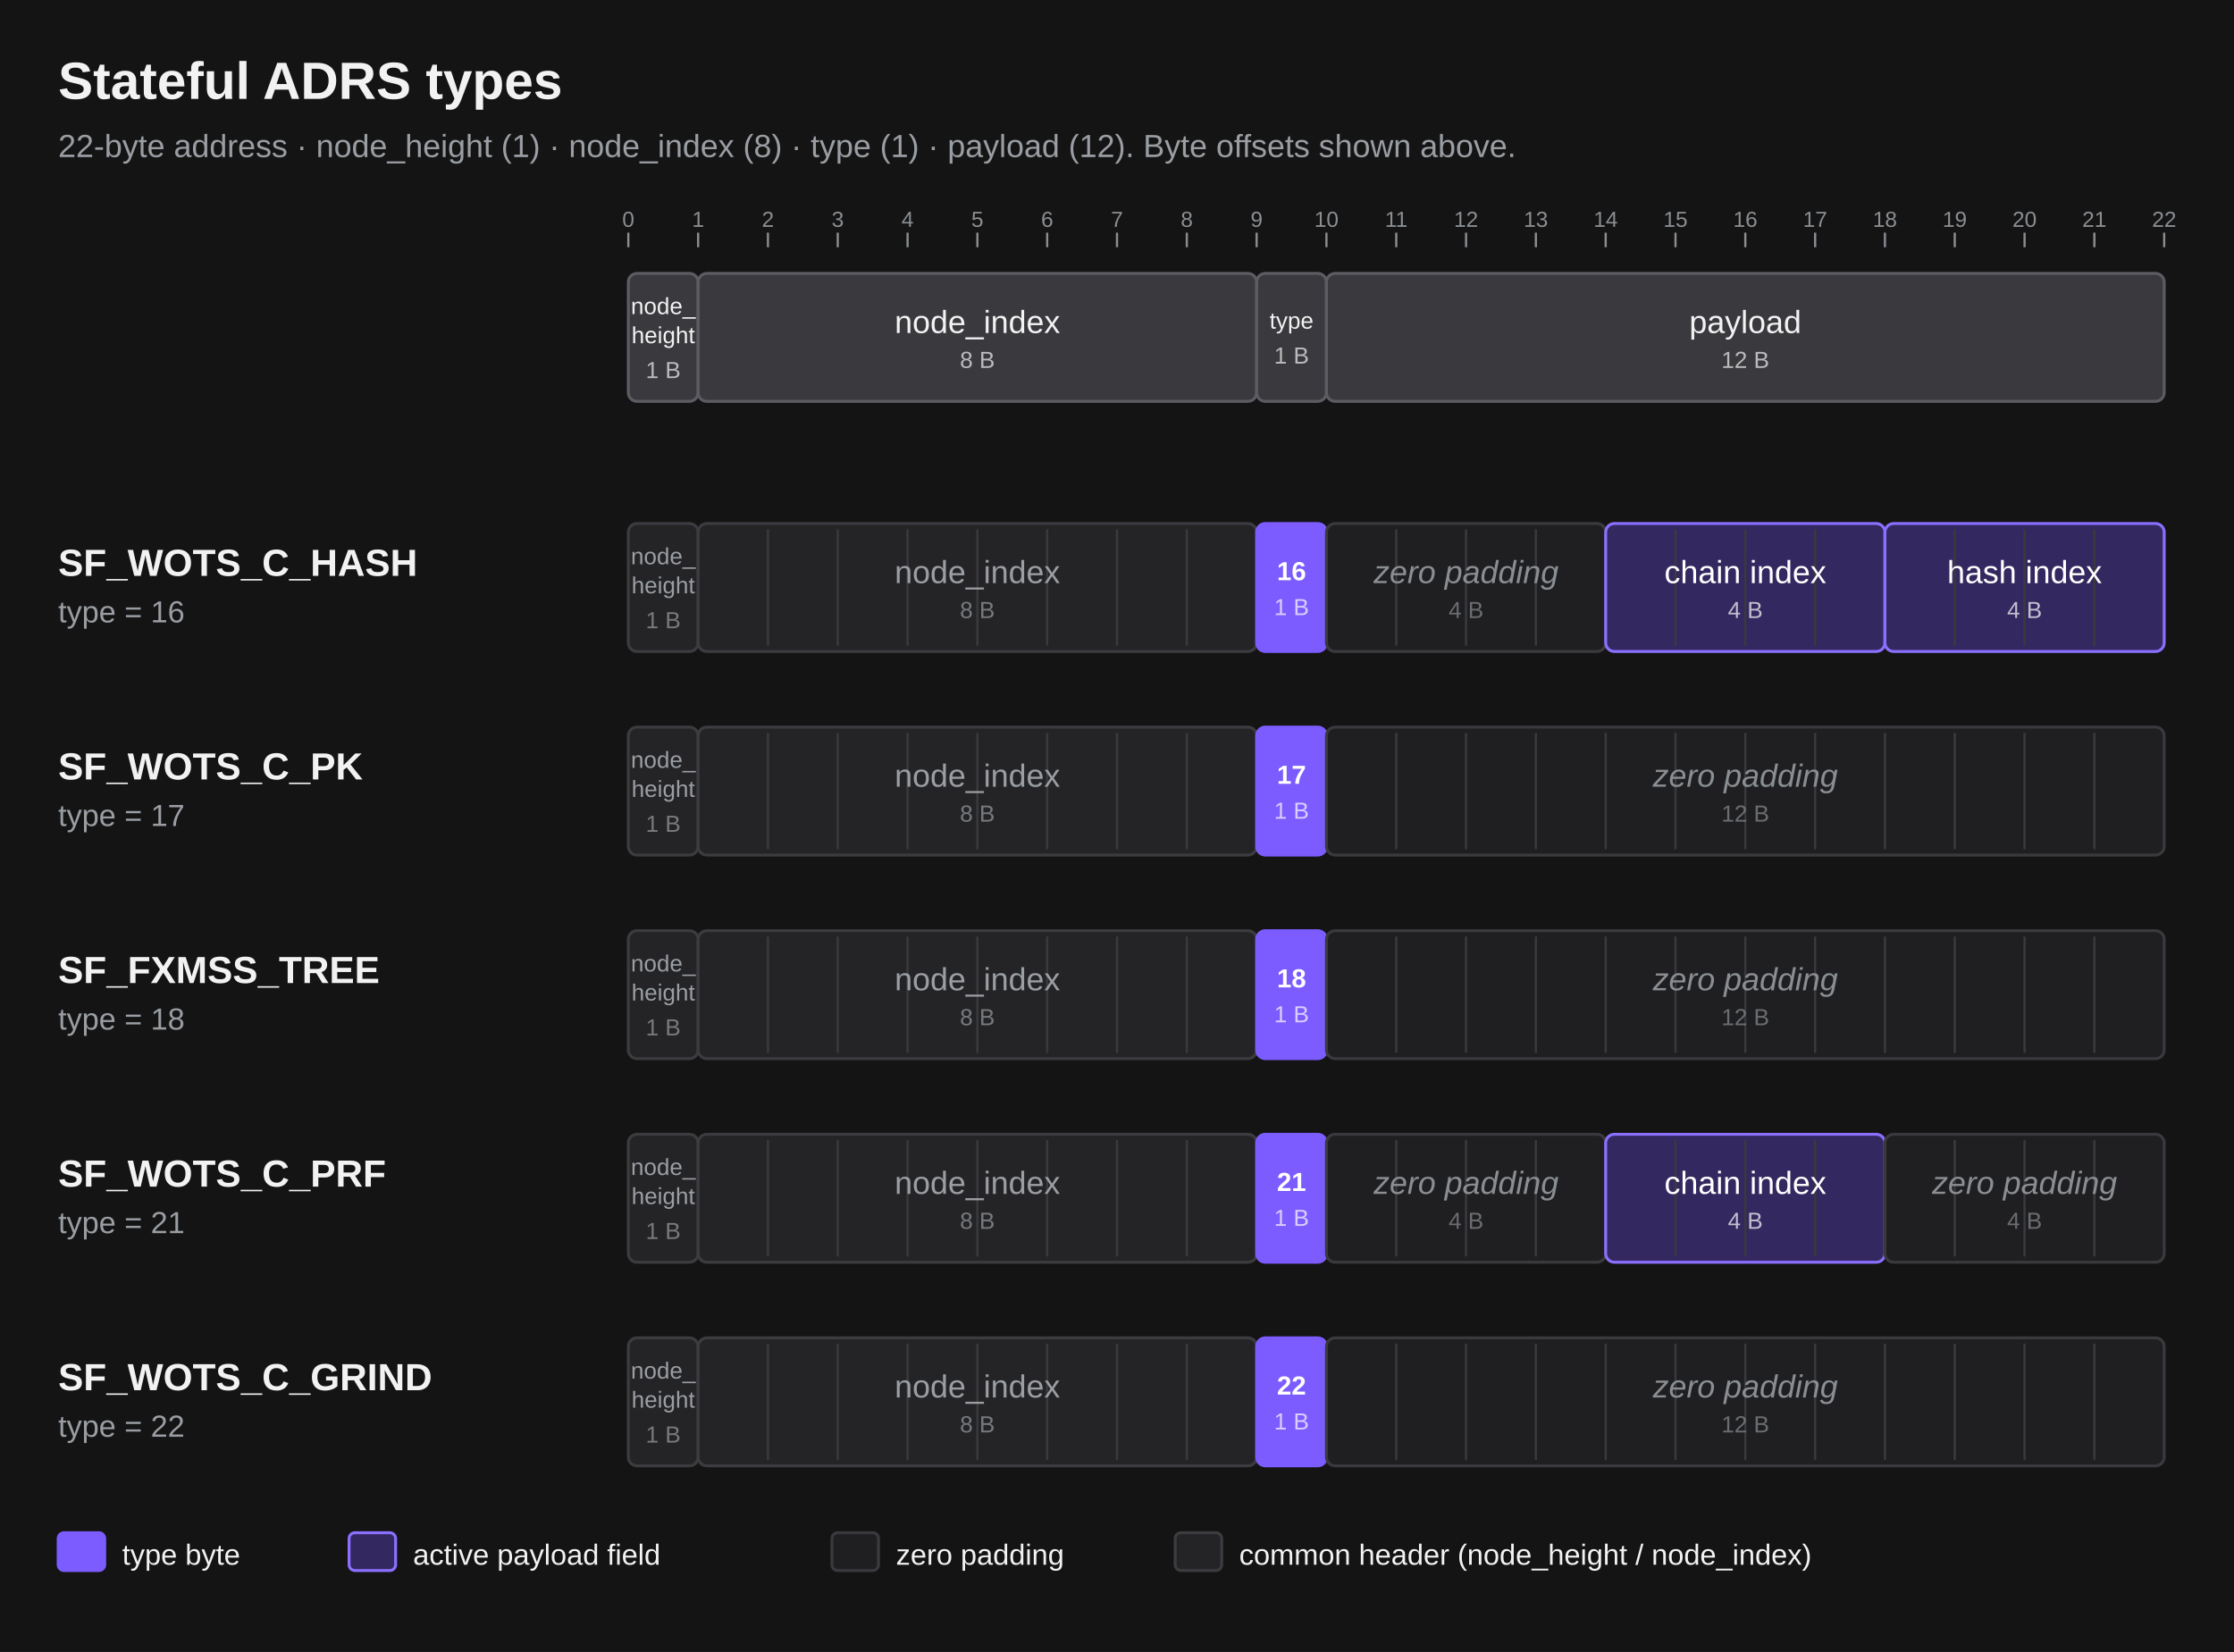
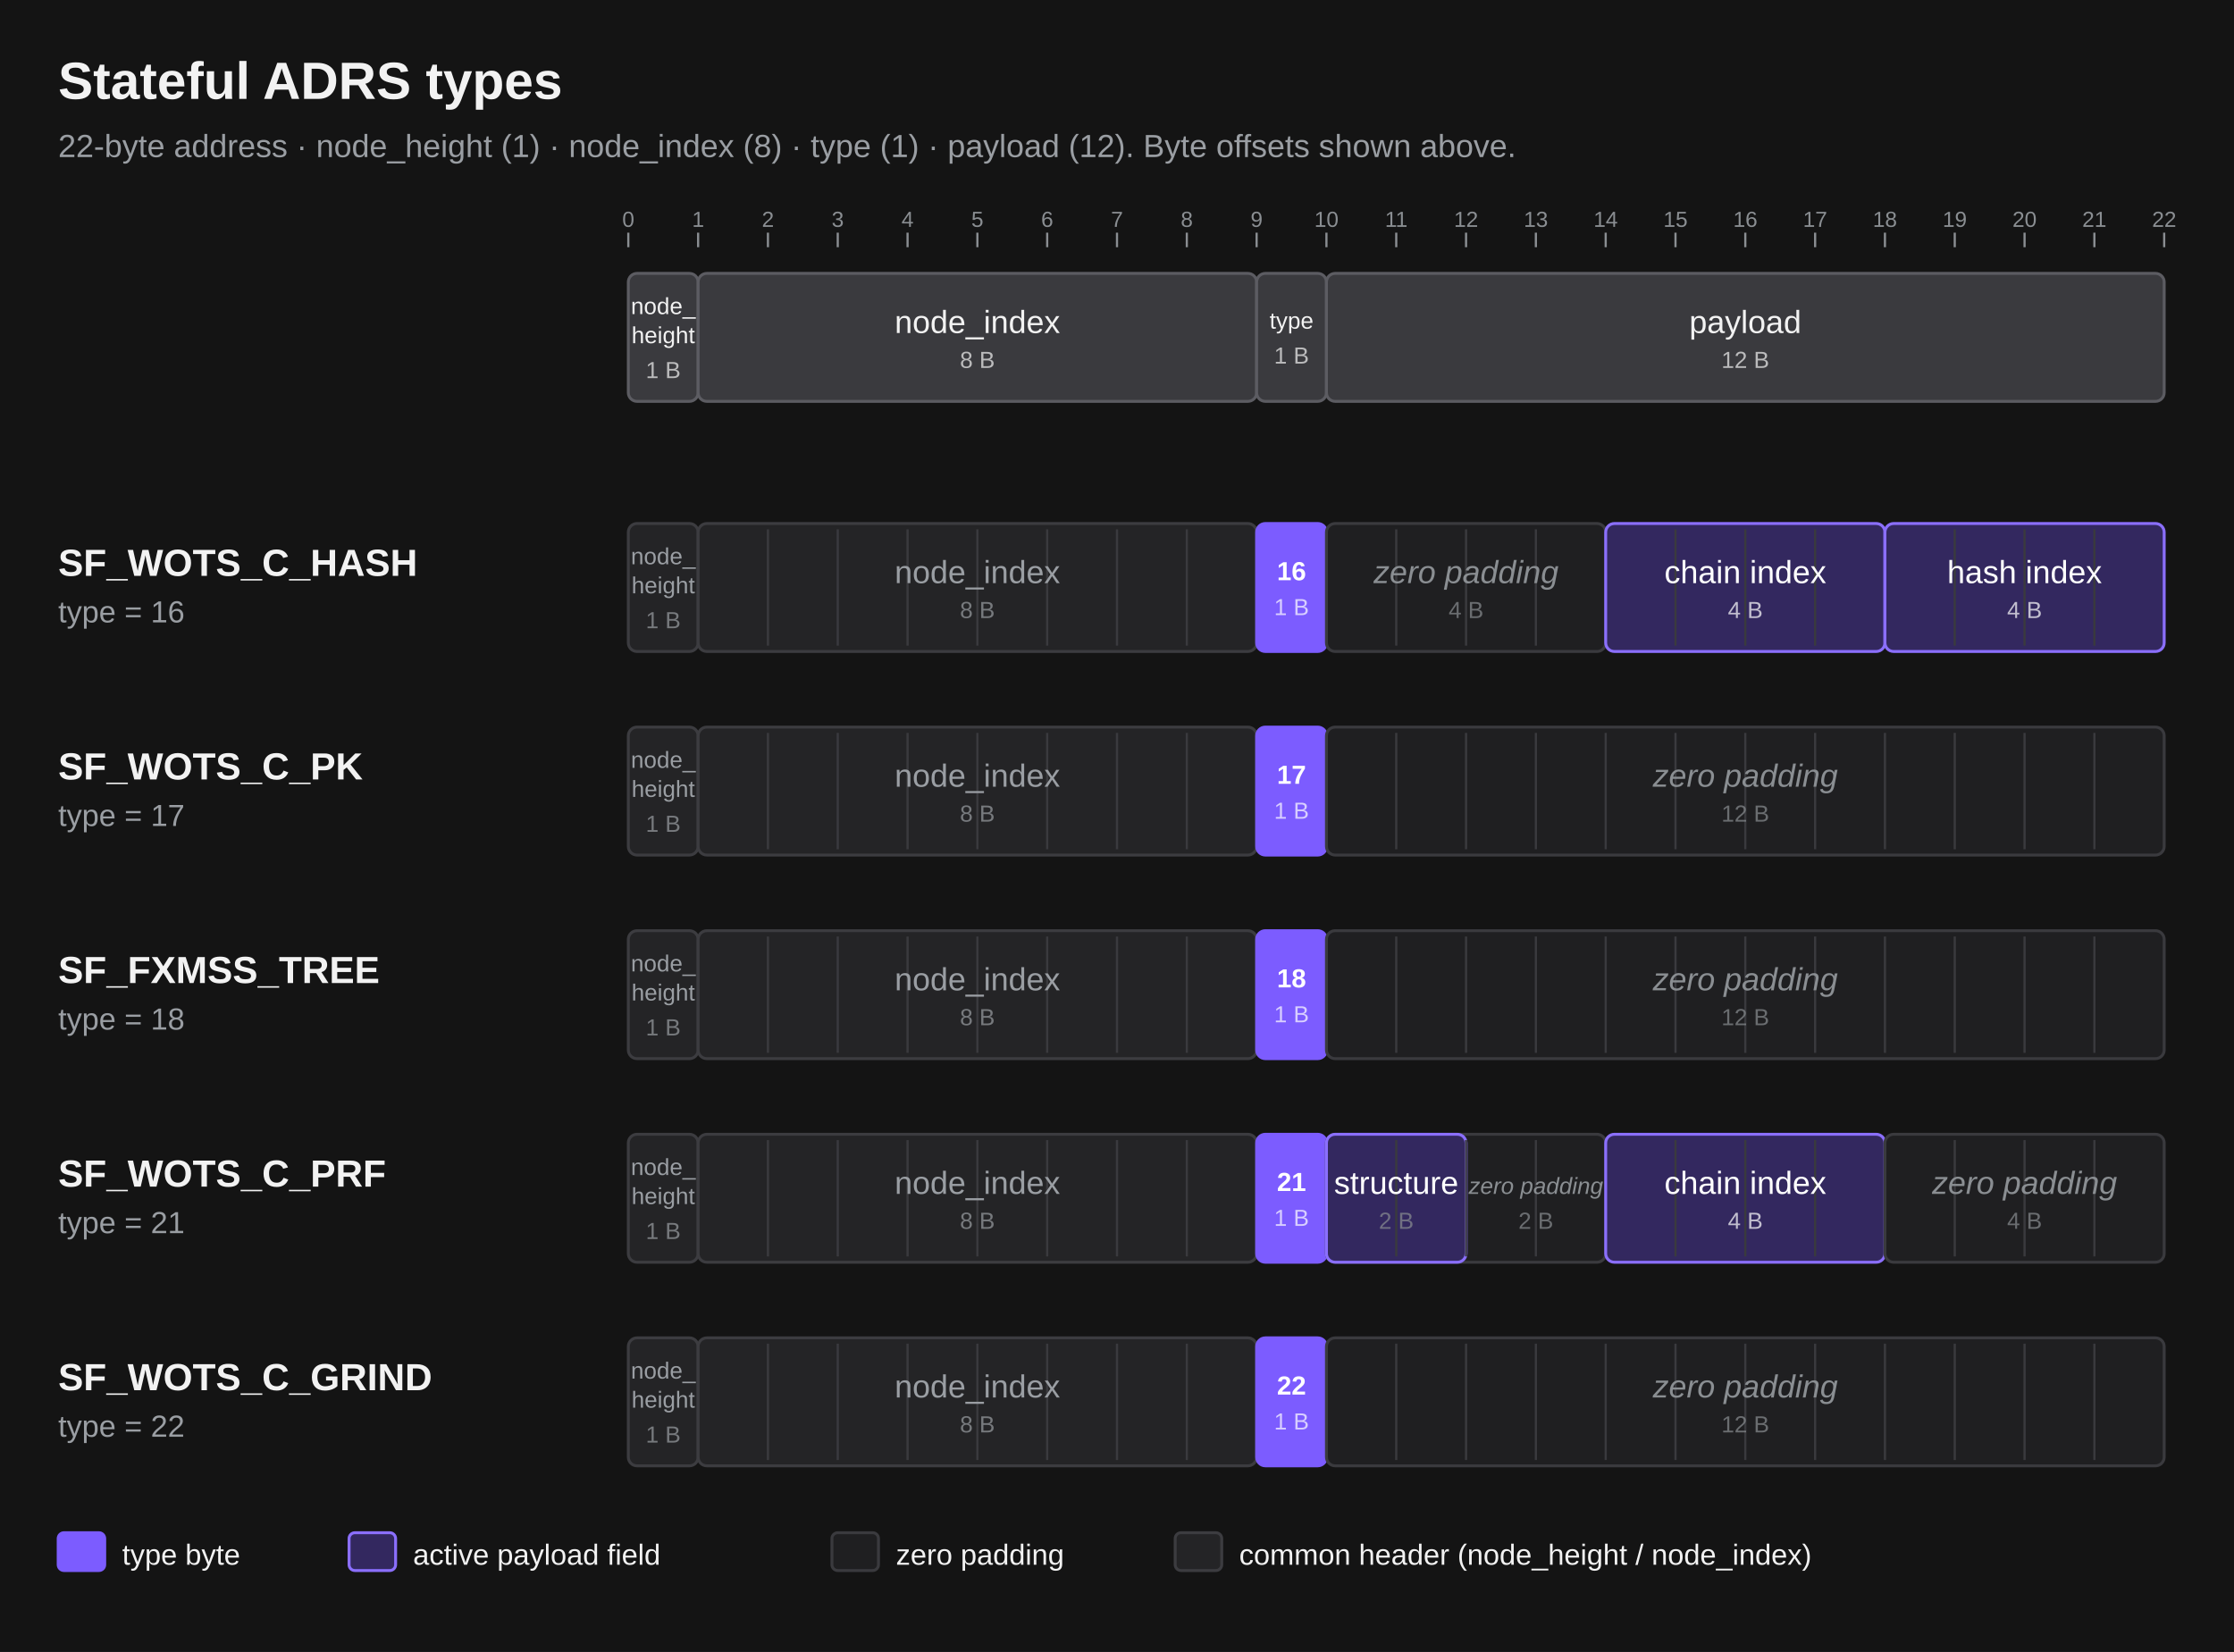
<svg xmlns="http://www.w3.org/2000/svg" width="768" height="568" viewBox="0 0 768 568" font-family="Arial, Helvetica, sans-serif">
  <rect x="0" y="0" width="768" height="568" fill="#141414" />
  <text x="20" y="34" style="font-family:Arial, Helvetica, sans-serif;font-size:18px;font-weight:700;fill:#f2f2f2">Stateful ADRS types</text>
  <text x="20" y="54" style="font-family:Arial, Helvetica, sans-serif;font-size:11px;fill:#9a9ea3">22-byte address · node_height (1) · node_index (8) · type (1) · payload (12). Byte offsets shown above.</text>
  <line x1="216.0" y1="80" x2="216.0" y2="85" stroke="#8a8e92" stroke-width="0.75" />
  <text x="216.0" y="78.0" text-anchor="middle" style="font-family:Arial, Helvetica, sans-serif;font-size:7.5px;fill:#8a8e92">0</text>
  <line x1="240.0" y1="80" x2="240.0" y2="85" stroke="#8a8e92" stroke-width="0.75" />
  <text x="240.0" y="78.0" text-anchor="middle" style="font-family:Arial, Helvetica, sans-serif;font-size:7.5px;fill:#8a8e92">1</text>
  <line x1="264.0" y1="80" x2="264.0" y2="85" stroke="#8a8e92" stroke-width="0.75" />
  <text x="264.0" y="78.0" text-anchor="middle" style="font-family:Arial, Helvetica, sans-serif;font-size:7.5px;fill:#8a8e92">2</text>
  <line x1="288.0" y1="80" x2="288.0" y2="85" stroke="#8a8e92" stroke-width="0.75" />
  <text x="288.0" y="78.0" text-anchor="middle" style="font-family:Arial, Helvetica, sans-serif;font-size:7.5px;fill:#8a8e92">3</text>
  <line x1="312.0" y1="80" x2="312.0" y2="85" stroke="#8a8e92" stroke-width="0.75" />
  <text x="312.0" y="78.0" text-anchor="middle" style="font-family:Arial, Helvetica, sans-serif;font-size:7.5px;fill:#8a8e92">4</text>
  <line x1="336.0" y1="80" x2="336.0" y2="85" stroke="#8a8e92" stroke-width="0.75" />
  <text x="336.0" y="78.0" text-anchor="middle" style="font-family:Arial, Helvetica, sans-serif;font-size:7.5px;fill:#8a8e92">5</text>
  <line x1="360.0" y1="80" x2="360.0" y2="85" stroke="#8a8e92" stroke-width="0.75" />
  <text x="360.0" y="78.0" text-anchor="middle" style="font-family:Arial, Helvetica, sans-serif;font-size:7.5px;fill:#8a8e92">6</text>
  <line x1="384.0" y1="80" x2="384.0" y2="85" stroke="#8a8e92" stroke-width="0.75" />
  <text x="384.0" y="78.0" text-anchor="middle" style="font-family:Arial, Helvetica, sans-serif;font-size:7.5px;fill:#8a8e92">7</text>
  <line x1="408.0" y1="80" x2="408.0" y2="85" stroke="#8a8e92" stroke-width="0.75" />
  <text x="408.0" y="78.0" text-anchor="middle" style="font-family:Arial, Helvetica, sans-serif;font-size:7.5px;fill:#8a8e92">8</text>
  <line x1="432.0" y1="80" x2="432.0" y2="85" stroke="#8a8e92" stroke-width="0.75" />
  <text x="432.0" y="78.0" text-anchor="middle" style="font-family:Arial, Helvetica, sans-serif;font-size:7.5px;fill:#8a8e92">9</text>
  <line x1="456.0" y1="80" x2="456.0" y2="85" stroke="#8a8e92" stroke-width="0.75" />
  <text x="456.0" y="78.0" text-anchor="middle" style="font-family:Arial, Helvetica, sans-serif;font-size:7.5px;fill:#8a8e92">10</text>
  <line x1="480.0" y1="80" x2="480.0" y2="85" stroke="#8a8e92" stroke-width="0.75" />
  <text x="480.0" y="78.0" text-anchor="middle" style="font-family:Arial, Helvetica, sans-serif;font-size:7.5px;fill:#8a8e92">11</text>
  <line x1="504.0" y1="80" x2="504.0" y2="85" stroke="#8a8e92" stroke-width="0.75" />
  <text x="504.0" y="78.0" text-anchor="middle" style="font-family:Arial, Helvetica, sans-serif;font-size:7.5px;fill:#8a8e92">12</text>
  <line x1="528.0" y1="80" x2="528.0" y2="85" stroke="#8a8e92" stroke-width="0.75" />
  <text x="528.0" y="78.0" text-anchor="middle" style="font-family:Arial, Helvetica, sans-serif;font-size:7.5px;fill:#8a8e92">13</text>
  <line x1="552.0" y1="80" x2="552.0" y2="85" stroke="#8a8e92" stroke-width="0.75" />
  <text x="552.0" y="78.0" text-anchor="middle" style="font-family:Arial, Helvetica, sans-serif;font-size:7.5px;fill:#8a8e92">14</text>
  <line x1="576.0" y1="80" x2="576.0" y2="85" stroke="#8a8e92" stroke-width="0.75" />
  <text x="576.0" y="78.0" text-anchor="middle" style="font-family:Arial, Helvetica, sans-serif;font-size:7.5px;fill:#8a8e92">15</text>
  <line x1="600.0" y1="80" x2="600.0" y2="85" stroke="#8a8e92" stroke-width="0.75" />
  <text x="600.0" y="78.0" text-anchor="middle" style="font-family:Arial, Helvetica, sans-serif;font-size:7.5px;fill:#8a8e92">16</text>
  <line x1="624.0" y1="80" x2="624.0" y2="85" stroke="#8a8e92" stroke-width="0.75" />
  <text x="624.0" y="78.0" text-anchor="middle" style="font-family:Arial, Helvetica, sans-serif;font-size:7.5px;fill:#8a8e92">17</text>
  <line x1="648.0" y1="80" x2="648.0" y2="85" stroke="#8a8e92" stroke-width="0.75" />
  <text x="648.0" y="78.0" text-anchor="middle" style="font-family:Arial, Helvetica, sans-serif;font-size:7.5px;fill:#8a8e92">18</text>
  <line x1="672.0" y1="80" x2="672.0" y2="85" stroke="#8a8e92" stroke-width="0.75" />
  <text x="672.0" y="78.0" text-anchor="middle" style="font-family:Arial, Helvetica, sans-serif;font-size:7.5px;fill:#8a8e92">19</text>
  <line x1="696.0" y1="80" x2="696.0" y2="85" stroke="#8a8e92" stroke-width="0.75" />
  <text x="696.0" y="78.0" text-anchor="middle" style="font-family:Arial, Helvetica, sans-serif;font-size:7.5px;fill:#8a8e92">20</text>
  <line x1="720.0" y1="80" x2="720.0" y2="85" stroke="#8a8e92" stroke-width="0.75" />
  <text x="720.0" y="78.0" text-anchor="middle" style="font-family:Arial, Helvetica, sans-serif;font-size:7.5px;fill:#8a8e92">21</text>
  <line x1="744.0" y1="80" x2="744.0" y2="85" stroke="#8a8e92" stroke-width="0.75" />
  <text x="744.0" y="78.0" text-anchor="middle" style="font-family:Arial, Helvetica, sans-serif;font-size:7.5px;fill:#8a8e92">22</text>
  <g transform="translate(216,94)">
    <rect x="0.0" y="0" width="24.0" height="44" rx="3" fill="#3a3a3e" stroke="#5c5c62" stroke-width="1" />
    <text x="12.0" y="14.0" text-anchor="middle" style="font-family:Arial, Helvetica, sans-serif;font-size:8px;font-weight:400;fill:#f2f2f2">node_</text>
    <text x="12.0" y="24.0" text-anchor="middle" style="font-family:Arial, Helvetica, sans-serif;font-size:8px;font-weight:400;fill:#f2f2f2">height</text>
    <text x="12.0" y="36.0" text-anchor="middle" style="font-family:Arial, Helvetica, sans-serif;font-size:8px;fill:#f2f2f2;opacity:0.7">1 B</text>
    <rect x="24.0" y="0" width="192.0" height="44" rx="3" fill="#3a3a3e" stroke="#5c5c62" stroke-width="1" />
    <line x1="48.0" y1="2" x2="48.0" y2="42" stroke="#3a3a3e" stroke-width="0.75" />
    <line x1="72.0" y1="2" x2="72.0" y2="42" stroke="#3a3a3e" stroke-width="0.75" />
    <line x1="96.0" y1="2" x2="96.0" y2="42" stroke="#3a3a3e" stroke-width="0.75" />
    <line x1="120.0" y1="2" x2="120.0" y2="42" stroke="#3a3a3e" stroke-width="0.75" />
    <line x1="144.0" y1="2" x2="144.0" y2="42" stroke="#3a3a3e" stroke-width="0.75" />
    <line x1="168.0" y1="2" x2="168.0" y2="42" stroke="#3a3a3e" stroke-width="0.75" />
    <line x1="192.0" y1="2" x2="192.0" y2="42" stroke="#3a3a3e" stroke-width="0.75" />
    <text x="120.0" y="20.5" text-anchor="middle" style="font-family:Arial, Helvetica, sans-serif;font-size:11px;font-weight:400;fill:#f2f2f2">node_index</text>
    <text x="120.0" y="32.5" text-anchor="middle" style="font-family:Arial, Helvetica, sans-serif;font-size:8px;fill:#f2f2f2;opacity:0.7">8 B</text>
    <rect x="216.0" y="0" width="24.0" height="44" rx="3" fill="#3a3a3e" stroke="#5c5c62" stroke-width="1" />
    <text x="228.0" y="19.0" text-anchor="middle" style="font-family:Arial, Helvetica, sans-serif;font-size:8px;font-weight:400;fill:#f2f2f2">type</text>
    <text x="228.0" y="31.0" text-anchor="middle" style="font-family:Arial, Helvetica, sans-serif;font-size:8px;fill:#f2f2f2;opacity:0.7">1 B</text>
    <rect x="240.0" y="0" width="288.0" height="44" rx="3" fill="#3a3a3e" stroke="#5c5c62" stroke-width="1" />
    <line x1="264.0" y1="2" x2="264.0" y2="42" stroke="#3a3a3e" stroke-width="0.75" />
    <line x1="288.0" y1="2" x2="288.0" y2="42" stroke="#3a3a3e" stroke-width="0.75" />
    <line x1="312.0" y1="2" x2="312.0" y2="42" stroke="#3a3a3e" stroke-width="0.75" />
    <line x1="336.0" y1="2" x2="336.0" y2="42" stroke="#3a3a3e" stroke-width="0.75" />
    <line x1="360.0" y1="2" x2="360.0" y2="42" stroke="#3a3a3e" stroke-width="0.75" />
    <line x1="384.0" y1="2" x2="384.0" y2="42" stroke="#3a3a3e" stroke-width="0.75" />
    <line x1="408.0" y1="2" x2="408.0" y2="42" stroke="#3a3a3e" stroke-width="0.75" />
    <line x1="432.0" y1="2" x2="432.0" y2="42" stroke="#3a3a3e" stroke-width="0.75" />
    <line x1="456.0" y1="2" x2="456.0" y2="42" stroke="#3a3a3e" stroke-width="0.75" />
    <line x1="480.0" y1="2" x2="480.0" y2="42" stroke="#3a3a3e" stroke-width="0.75" />
    <line x1="504.0" y1="2" x2="504.0" y2="42" stroke="#3a3a3e" stroke-width="0.75" />
    <text x="384.0" y="20.5" text-anchor="middle" style="font-family:Arial, Helvetica, sans-serif;font-size:11px;font-weight:400;fill:#f2f2f2">payload</text>
    <text x="384.0" y="32.5" text-anchor="middle" style="font-family:Arial, Helvetica, sans-serif;font-size:8px;fill:#f2f2f2;opacity:0.7">12 B</text>
  </g>
  <text x="20" y="198.0" style="font-family:Arial, Helvetica, sans-serif;font-size:13px;font-weight:700;fill:#f2f2f2">SF_WOTS_C_HASH</text>
  <text x="20" y="214.0" style="font-family:Arial, Helvetica, sans-serif;font-size:10.5px;fill:#9a9ea3">type = 16</text>
  <g transform="translate(216,180)">
    <rect x="0.0" y="0" width="24.0" height="44" rx="3" fill="#242426" stroke="#3c3c40" stroke-width="1" />
    <text x="12.0" y="14.0" text-anchor="middle" style="font-family:Arial, Helvetica, sans-serif;font-size:8px;font-weight:400;fill:#9a9ea3">node_</text>
    <text x="12.0" y="24.0" text-anchor="middle" style="font-family:Arial, Helvetica, sans-serif;font-size:8px;font-weight:400;fill:#9a9ea3">height</text>
    <text x="12.0" y="36.0" text-anchor="middle" style="font-family:Arial, Helvetica, sans-serif;font-size:8px;fill:#9a9ea3;opacity:0.7">1 B</text>
    <rect x="24.0" y="0" width="192.0" height="44" rx="3" fill="#242426" stroke="#3c3c40" stroke-width="1" />
    <line x1="48.0" y1="2" x2="48.0" y2="42" stroke="#3a3a3e" stroke-width="0.75" />
    <line x1="72.0" y1="2" x2="72.0" y2="42" stroke="#3a3a3e" stroke-width="0.75" />
    <line x1="96.0" y1="2" x2="96.0" y2="42" stroke="#3a3a3e" stroke-width="0.75" />
    <line x1="120.0" y1="2" x2="120.0" y2="42" stroke="#3a3a3e" stroke-width="0.75" />
    <line x1="144.0" y1="2" x2="144.0" y2="42" stroke="#3a3a3e" stroke-width="0.75" />
    <line x1="168.0" y1="2" x2="168.0" y2="42" stroke="#3a3a3e" stroke-width="0.75" />
    <line x1="192.0" y1="2" x2="192.0" y2="42" stroke="#3a3a3e" stroke-width="0.75" />
    <text x="120.0" y="20.5" text-anchor="middle" style="font-family:Arial, Helvetica, sans-serif;font-size:11px;font-weight:400;fill:#9a9ea3">node_index</text>
    <text x="120.0" y="32.5" text-anchor="middle" style="font-family:Arial, Helvetica, sans-serif;font-size:8px;fill:#9a9ea3;opacity:0.7">8 B</text>
    <rect x="216.0" y="0" width="24.0" height="44" rx="3" fill="#7c5cff" stroke="#7c5cff" stroke-width="1" />
    <text x="228.0" y="19.5" text-anchor="middle" style="font-family:Arial, Helvetica, sans-serif;font-size:9px;font-weight:700;fill:#ffffff">16</text>
    <text x="228.0" y="31.5" text-anchor="middle" style="font-family:Arial, Helvetica, sans-serif;font-size:8px;fill:#ffffff;opacity:0.7">1 B</text>
    <rect x="240.0" y="0" width="96.0" height="44" rx="3" fill="#1f1f21" stroke="#3a3a3e" stroke-width="1" />
    <line x1="264.0" y1="2" x2="264.0" y2="42" stroke="#3a3a3e" stroke-width="0.75" />
    <line x1="288.0" y1="2" x2="288.0" y2="42" stroke="#3a3a3e" stroke-width="0.75" />
    <line x1="312.0" y1="2" x2="312.0" y2="42" stroke="#3a3a3e" stroke-width="0.75" />
    <text x="288.0" y="20.5" text-anchor="middle" style="font-family:Arial, Helvetica, sans-serif;font-size:11px;font-weight:400;fill:#8a8e92;font-style:italic">zero padding</text>
    <text x="288.0" y="32.5" text-anchor="middle" style="font-family:Arial, Helvetica, sans-serif;font-size:8px;fill:#8a8e92;opacity:0.7">4 B</text>
    <rect x="336.0" y="0" width="96.0" height="44" rx="3" fill="#33285f" stroke="#8b6fff" stroke-width="1" />
    <line x1="360.0" y1="2" x2="360.0" y2="42" stroke="#3a3a3e" stroke-width="0.75" />
    <line x1="384.0" y1="2" x2="384.0" y2="42" stroke="#3a3a3e" stroke-width="0.75" />
    <line x1="408.0" y1="2" x2="408.0" y2="42" stroke="#3a3a3e" stroke-width="0.75" />
    <text x="384.0" y="20.5" text-anchor="middle" style="font-family:Arial, Helvetica, sans-serif;font-size:11px;font-weight:400;fill:#ffffff">chain index</text>
    <text x="384.0" y="32.5" text-anchor="middle" style="font-family:Arial, Helvetica, sans-serif;font-size:8px;fill:#ffffff;opacity:0.7">4 B</text>
    <rect x="432.0" y="0" width="96.0" height="44" rx="3" fill="#33285f" stroke="#8b6fff" stroke-width="1" />
    <line x1="456.0" y1="2" x2="456.0" y2="42" stroke="#3a3a3e" stroke-width="0.75" />
    <line x1="480.0" y1="2" x2="480.0" y2="42" stroke="#3a3a3e" stroke-width="0.75" />
    <line x1="504.0" y1="2" x2="504.0" y2="42" stroke="#3a3a3e" stroke-width="0.75" />
    <text x="480.0" y="20.5" text-anchor="middle" style="font-family:Arial, Helvetica, sans-serif;font-size:11px;font-weight:400;fill:#ffffff">hash index</text>
    <text x="480.0" y="32.5" text-anchor="middle" style="font-family:Arial, Helvetica, sans-serif;font-size:8px;fill:#ffffff;opacity:0.7">4 B</text>
  </g>
  <text x="20" y="268.0" style="font-family:Arial, Helvetica, sans-serif;font-size:13px;font-weight:700;fill:#f2f2f2">SF_WOTS_C_PK</text>
  <text x="20" y="284.0" style="font-family:Arial, Helvetica, sans-serif;font-size:10.5px;fill:#9a9ea3">type = 17</text>
  <g transform="translate(216,250)">
    <rect x="0.0" y="0" width="24.0" height="44" rx="3" fill="#242426" stroke="#3c3c40" stroke-width="1" />
    <text x="12.0" y="14.0" text-anchor="middle" style="font-family:Arial, Helvetica, sans-serif;font-size:8px;font-weight:400;fill:#9a9ea3">node_</text>
    <text x="12.0" y="24.0" text-anchor="middle" style="font-family:Arial, Helvetica, sans-serif;font-size:8px;font-weight:400;fill:#9a9ea3">height</text>
    <text x="12.0" y="36.0" text-anchor="middle" style="font-family:Arial, Helvetica, sans-serif;font-size:8px;fill:#9a9ea3;opacity:0.7">1 B</text>
    <rect x="24.0" y="0" width="192.0" height="44" rx="3" fill="#242426" stroke="#3c3c40" stroke-width="1" />
    <line x1="48.0" y1="2" x2="48.0" y2="42" stroke="#3a3a3e" stroke-width="0.75" />
    <line x1="72.0" y1="2" x2="72.0" y2="42" stroke="#3a3a3e" stroke-width="0.75" />
    <line x1="96.0" y1="2" x2="96.0" y2="42" stroke="#3a3a3e" stroke-width="0.75" />
    <line x1="120.0" y1="2" x2="120.0" y2="42" stroke="#3a3a3e" stroke-width="0.75" />
    <line x1="144.0" y1="2" x2="144.0" y2="42" stroke="#3a3a3e" stroke-width="0.75" />
    <line x1="168.0" y1="2" x2="168.0" y2="42" stroke="#3a3a3e" stroke-width="0.75" />
    <line x1="192.0" y1="2" x2="192.0" y2="42" stroke="#3a3a3e" stroke-width="0.75" />
    <text x="120.0" y="20.5" text-anchor="middle" style="font-family:Arial, Helvetica, sans-serif;font-size:11px;font-weight:400;fill:#9a9ea3">node_index</text>
    <text x="120.0" y="32.5" text-anchor="middle" style="font-family:Arial, Helvetica, sans-serif;font-size:8px;fill:#9a9ea3;opacity:0.7">8 B</text>
    <rect x="216.0" y="0" width="24.0" height="44" rx="3" fill="#7c5cff" stroke="#7c5cff" stroke-width="1" />
    <text x="228.0" y="19.5" text-anchor="middle" style="font-family:Arial, Helvetica, sans-serif;font-size:9px;font-weight:700;fill:#ffffff">17</text>
    <text x="228.0" y="31.5" text-anchor="middle" style="font-family:Arial, Helvetica, sans-serif;font-size:8px;fill:#ffffff;opacity:0.7">1 B</text>
    <rect x="240.0" y="0" width="288.0" height="44" rx="3" fill="#1f1f21" stroke="#3a3a3e" stroke-width="1" />
    <line x1="264.0" y1="2" x2="264.0" y2="42" stroke="#3a3a3e" stroke-width="0.75" />
    <line x1="288.0" y1="2" x2="288.0" y2="42" stroke="#3a3a3e" stroke-width="0.75" />
    <line x1="312.0" y1="2" x2="312.0" y2="42" stroke="#3a3a3e" stroke-width="0.75" />
    <line x1="336.0" y1="2" x2="336.0" y2="42" stroke="#3a3a3e" stroke-width="0.75" />
    <line x1="360.0" y1="2" x2="360.0" y2="42" stroke="#3a3a3e" stroke-width="0.75" />
    <line x1="384.0" y1="2" x2="384.0" y2="42" stroke="#3a3a3e" stroke-width="0.75" />
    <line x1="408.0" y1="2" x2="408.0" y2="42" stroke="#3a3a3e" stroke-width="0.75" />
    <line x1="432.0" y1="2" x2="432.0" y2="42" stroke="#3a3a3e" stroke-width="0.75" />
    <line x1="456.0" y1="2" x2="456.0" y2="42" stroke="#3a3a3e" stroke-width="0.75" />
    <line x1="480.0" y1="2" x2="480.0" y2="42" stroke="#3a3a3e" stroke-width="0.75" />
    <line x1="504.0" y1="2" x2="504.0" y2="42" stroke="#3a3a3e" stroke-width="0.75" />
    <text x="384.0" y="20.5" text-anchor="middle" style="font-family:Arial, Helvetica, sans-serif;font-size:11px;font-weight:400;fill:#8a8e92;font-style:italic">zero padding</text>
    <text x="384.0" y="32.5" text-anchor="middle" style="font-family:Arial, Helvetica, sans-serif;font-size:8px;fill:#8a8e92;opacity:0.7">12 B</text>
  </g>
  <text x="20" y="338.0" style="font-family:Arial, Helvetica, sans-serif;font-size:13px;font-weight:700;fill:#f2f2f2">SF_FXMSS_TREE</text>
  <text x="20" y="354.0" style="font-family:Arial, Helvetica, sans-serif;font-size:10.5px;fill:#9a9ea3">type = 18</text>
  <g transform="translate(216,320)">
    <rect x="0.0" y="0" width="24.0" height="44" rx="3" fill="#242426" stroke="#3c3c40" stroke-width="1" />
    <text x="12.0" y="14.0" text-anchor="middle" style="font-family:Arial, Helvetica, sans-serif;font-size:8px;font-weight:400;fill:#9a9ea3">node_</text>
    <text x="12.0" y="24.0" text-anchor="middle" style="font-family:Arial, Helvetica, sans-serif;font-size:8px;font-weight:400;fill:#9a9ea3">height</text>
    <text x="12.0" y="36.0" text-anchor="middle" style="font-family:Arial, Helvetica, sans-serif;font-size:8px;fill:#9a9ea3;opacity:0.7">1 B</text>
    <rect x="24.0" y="0" width="192.0" height="44" rx="3" fill="#242426" stroke="#3c3c40" stroke-width="1" />
    <line x1="48.0" y1="2" x2="48.0" y2="42" stroke="#3a3a3e" stroke-width="0.75" />
    <line x1="72.0" y1="2" x2="72.0" y2="42" stroke="#3a3a3e" stroke-width="0.75" />
    <line x1="96.0" y1="2" x2="96.0" y2="42" stroke="#3a3a3e" stroke-width="0.75" />
    <line x1="120.0" y1="2" x2="120.0" y2="42" stroke="#3a3a3e" stroke-width="0.75" />
    <line x1="144.0" y1="2" x2="144.0" y2="42" stroke="#3a3a3e" stroke-width="0.75" />
    <line x1="168.0" y1="2" x2="168.0" y2="42" stroke="#3a3a3e" stroke-width="0.75" />
    <line x1="192.0" y1="2" x2="192.0" y2="42" stroke="#3a3a3e" stroke-width="0.75" />
    <text x="120.0" y="20.5" text-anchor="middle" style="font-family:Arial, Helvetica, sans-serif;font-size:11px;font-weight:400;fill:#9a9ea3">node_index</text>
    <text x="120.0" y="32.5" text-anchor="middle" style="font-family:Arial, Helvetica, sans-serif;font-size:8px;fill:#9a9ea3;opacity:0.7">8 B</text>
    <rect x="216.0" y="0" width="24.0" height="44" rx="3" fill="#7c5cff" stroke="#7c5cff" stroke-width="1" />
    <text x="228.0" y="19.5" text-anchor="middle" style="font-family:Arial, Helvetica, sans-serif;font-size:9px;font-weight:700;fill:#ffffff">18</text>
    <text x="228.0" y="31.5" text-anchor="middle" style="font-family:Arial, Helvetica, sans-serif;font-size:8px;fill:#ffffff;opacity:0.7">1 B</text>
    <rect x="240.0" y="0" width="288.0" height="44" rx="3" fill="#1f1f21" stroke="#3a3a3e" stroke-width="1" />
    <line x1="264.0" y1="2" x2="264.0" y2="42" stroke="#3a3a3e" stroke-width="0.75" />
    <line x1="288.0" y1="2" x2="288.0" y2="42" stroke="#3a3a3e" stroke-width="0.75" />
    <line x1="312.0" y1="2" x2="312.0" y2="42" stroke="#3a3a3e" stroke-width="0.75" />
    <line x1="336.0" y1="2" x2="336.0" y2="42" stroke="#3a3a3e" stroke-width="0.75" />
    <line x1="360.0" y1="2" x2="360.0" y2="42" stroke="#3a3a3e" stroke-width="0.75" />
    <line x1="384.0" y1="2" x2="384.0" y2="42" stroke="#3a3a3e" stroke-width="0.75" />
    <line x1="408.0" y1="2" x2="408.0" y2="42" stroke="#3a3a3e" stroke-width="0.75" />
    <line x1="432.0" y1="2" x2="432.0" y2="42" stroke="#3a3a3e" stroke-width="0.75" />
    <line x1="456.0" y1="2" x2="456.0" y2="42" stroke="#3a3a3e" stroke-width="0.75" />
    <line x1="480.0" y1="2" x2="480.0" y2="42" stroke="#3a3a3e" stroke-width="0.75" />
    <line x1="504.0" y1="2" x2="504.0" y2="42" stroke="#3a3a3e" stroke-width="0.75" />
    <text x="384.0" y="20.5" text-anchor="middle" style="font-family:Arial, Helvetica, sans-serif;font-size:11px;font-weight:400;fill:#8a8e92;font-style:italic">zero padding</text>
    <text x="384.0" y="32.5" text-anchor="middle" style="font-family:Arial, Helvetica, sans-serif;font-size:8px;fill:#8a8e92;opacity:0.7">12 B</text>
  </g>
  <text x="20" y="408.0" style="font-family:Arial, Helvetica, sans-serif;font-size:13px;font-weight:700;fill:#f2f2f2">SF_WOTS_C_PRF</text>
  <text x="20" y="424.0" style="font-family:Arial, Helvetica, sans-serif;font-size:10.5px;fill:#9a9ea3">type = 21</text>
  <g transform="translate(216,390)">
    <rect x="0.0" y="0" width="24.0" height="44" rx="3" fill="#242426" stroke="#3c3c40" stroke-width="1" />
    <text x="12.0" y="14.0" text-anchor="middle" style="font-family:Arial, Helvetica, sans-serif;font-size:8px;font-weight:400;fill:#9a9ea3">node_</text>
    <text x="12.0" y="24.0" text-anchor="middle" style="font-family:Arial, Helvetica, sans-serif;font-size:8px;font-weight:400;fill:#9a9ea3">height</text>
    <text x="12.0" y="36.0" text-anchor="middle" style="font-family:Arial, Helvetica, sans-serif;font-size:8px;fill:#9a9ea3;opacity:0.7">1 B</text>
    <rect x="24.0" y="0" width="192.0" height="44" rx="3" fill="#242426" stroke="#3c3c40" stroke-width="1" />
    <line x1="48.0" y1="2" x2="48.0" y2="42" stroke="#3a3a3e" stroke-width="0.75" />
    <line x1="72.0" y1="2" x2="72.0" y2="42" stroke="#3a3a3e" stroke-width="0.75" />
    <line x1="96.0" y1="2" x2="96.0" y2="42" stroke="#3a3a3e" stroke-width="0.75" />
    <line x1="120.0" y1="2" x2="120.0" y2="42" stroke="#3a3a3e" stroke-width="0.75" />
    <line x1="144.0" y1="2" x2="144.0" y2="42" stroke="#3a3a3e" stroke-width="0.75" />
    <line x1="168.0" y1="2" x2="168.0" y2="42" stroke="#3a3a3e" stroke-width="0.75" />
    <line x1="192.0" y1="2" x2="192.0" y2="42" stroke="#3a3a3e" stroke-width="0.75" />
    <text x="120.0" y="20.5" text-anchor="middle" style="font-family:Arial, Helvetica, sans-serif;font-size:11px;font-weight:400;fill:#9a9ea3">node_index</text>
    <text x="120.0" y="32.5" text-anchor="middle" style="font-family:Arial, Helvetica, sans-serif;font-size:8px;fill:#9a9ea3;opacity:0.7">8 B</text>
    <rect x="216.0" y="0" width="24.0" height="44" rx="3" fill="#7c5cff" stroke="#7c5cff" stroke-width="1" />
    <text x="228.0" y="19.5" text-anchor="middle" style="font-family:Arial, Helvetica, sans-serif;font-size:9px;font-weight:700;fill:#ffffff">21</text>
    <text x="228.0" y="31.5" text-anchor="middle" style="font-family:Arial, Helvetica, sans-serif;font-size:8px;fill:#ffffff;opacity:0.7">1 B</text>
    <rect x="240.0" y="0" width="96.0" height="44" rx="3" fill="#1f1f21" stroke="#3a3a3e" stroke-width="1" />
-     <line x1="264.0" y1="2" x2="264.0" y2="42" stroke="#3a3a3e" stroke-width="0.75" />
-     <line x1="288.0" y1="2" x2="288.0" y2="42" stroke="#3a3a3e" stroke-width="0.75" />
-     <line x1="312.0" y1="2" x2="312.0" y2="42" stroke="#3a3a3e" stroke-width="0.75" />
-     <text x="288.0" y="20.5" text-anchor="middle" style="font-family:Arial, Helvetica, sans-serif;font-size:11px;font-weight:400;fill:#8a8e92;font-style:italic">zero padding</text>
-     <text x="288.0" y="32.5" text-anchor="middle" style="font-family:Arial, Helvetica, sans-serif;font-size:8px;fill:#8a8e92;opacity:0.7">4 B</text>
+     <rect x="240.0" y="0" width="48.0" height="44" rx="3" fill="#33285f" stroke="#8b6fff" stroke-width="1" />
+     <line x1="264.0" y1="2" x2="264.0" y2="42" stroke="#3a3a3e" stroke-width="0.75" />
+     <line x1="288.0" y1="2" x2="288.0" y2="42" stroke="#3a3a3e" stroke-width="0.75" />
+     <line x1="312.0" y1="2" x2="312.0" y2="42" stroke="#3a3a3e" stroke-width="0.75" />
+     <text x="264.0" y="20.5" text-anchor="middle" style="font-family:Arial, Helvetica, sans-serif;font-size:11px;font-weight:400;fill:#ffffff">structure</text>
+     <text x="264.0" y="32.5" text-anchor="middle" style="font-family:Arial, Helvetica, sans-serif;font-size:8px;fill:#8a8e92;opacity:0.7">2 B</text>
+     <text x="312.0" y="20.5" text-anchor="middle" style="font-family:Arial, Helvetica, sans-serif;font-size:8px;font-weight:400;fill:#8a8e92;font-style:italic">zero padding</text>
+     <text x="312.0" y="32.5" text-anchor="middle" style="font-family:Arial, Helvetica, sans-serif;font-size:8px;fill:#8a8e92;opacity:0.7">2 B</text>
    <rect x="336.0" y="0" width="96.0" height="44" rx="3" fill="#33285f" stroke="#8b6fff" stroke-width="1" />
    <line x1="360.0" y1="2" x2="360.0" y2="42" stroke="#3a3a3e" stroke-width="0.75" />
    <line x1="384.0" y1="2" x2="384.0" y2="42" stroke="#3a3a3e" stroke-width="0.75" />
    <line x1="408.0" y1="2" x2="408.0" y2="42" stroke="#3a3a3e" stroke-width="0.75" />
    <text x="384.0" y="20.5" text-anchor="middle" style="font-family:Arial, Helvetica, sans-serif;font-size:11px;font-weight:400;fill:#ffffff">chain index</text>
    <text x="384.0" y="32.5" text-anchor="middle" style="font-family:Arial, Helvetica, sans-serif;font-size:8px;fill:#ffffff;opacity:0.7">4 B</text>
    <rect x="432.0" y="0" width="96.0" height="44" rx="3" fill="#1f1f21" stroke="#3a3a3e" stroke-width="1" />
    <line x1="456.0" y1="2" x2="456.0" y2="42" stroke="#3a3a3e" stroke-width="0.75" />
    <line x1="480.0" y1="2" x2="480.0" y2="42" stroke="#3a3a3e" stroke-width="0.75" />
    <line x1="504.0" y1="2" x2="504.0" y2="42" stroke="#3a3a3e" stroke-width="0.75" />
    <text x="480.0" y="20.5" text-anchor="middle" style="font-family:Arial, Helvetica, sans-serif;font-size:11px;font-weight:400;fill:#8a8e92;font-style:italic">zero padding</text>
    <text x="480.0" y="32.5" text-anchor="middle" style="font-family:Arial, Helvetica, sans-serif;font-size:8px;fill:#8a8e92;opacity:0.7">4 B</text>
  </g>
  <text x="20" y="478.0" style="font-family:Arial, Helvetica, sans-serif;font-size:13px;font-weight:700;fill:#f2f2f2">SF_WOTS_C_GRIND</text>
  <text x="20" y="494.0" style="font-family:Arial, Helvetica, sans-serif;font-size:10.5px;fill:#9a9ea3">type = 22</text>
  <g transform="translate(216,460)">
    <rect x="0.0" y="0" width="24.0" height="44" rx="3" fill="#242426" stroke="#3c3c40" stroke-width="1" />
    <text x="12.0" y="14.0" text-anchor="middle" style="font-family:Arial, Helvetica, sans-serif;font-size:8px;font-weight:400;fill:#9a9ea3">node_</text>
    <text x="12.0" y="24.0" text-anchor="middle" style="font-family:Arial, Helvetica, sans-serif;font-size:8px;font-weight:400;fill:#9a9ea3">height</text>
    <text x="12.0" y="36.0" text-anchor="middle" style="font-family:Arial, Helvetica, sans-serif;font-size:8px;fill:#9a9ea3;opacity:0.7">1 B</text>
    <rect x="24.0" y="0" width="192.0" height="44" rx="3" fill="#242426" stroke="#3c3c40" stroke-width="1" />
    <line x1="48.0" y1="2" x2="48.0" y2="42" stroke="#3a3a3e" stroke-width="0.75" />
    <line x1="72.0" y1="2" x2="72.0" y2="42" stroke="#3a3a3e" stroke-width="0.75" />
    <line x1="96.0" y1="2" x2="96.0" y2="42" stroke="#3a3a3e" stroke-width="0.75" />
    <line x1="120.0" y1="2" x2="120.0" y2="42" stroke="#3a3a3e" stroke-width="0.75" />
    <line x1="144.0" y1="2" x2="144.0" y2="42" stroke="#3a3a3e" stroke-width="0.75" />
    <line x1="168.0" y1="2" x2="168.0" y2="42" stroke="#3a3a3e" stroke-width="0.75" />
    <line x1="192.0" y1="2" x2="192.0" y2="42" stroke="#3a3a3e" stroke-width="0.75" />
    <text x="120.0" y="20.5" text-anchor="middle" style="font-family:Arial, Helvetica, sans-serif;font-size:11px;font-weight:400;fill:#9a9ea3">node_index</text>
    <text x="120.0" y="32.5" text-anchor="middle" style="font-family:Arial, Helvetica, sans-serif;font-size:8px;fill:#9a9ea3;opacity:0.7">8 B</text>
    <rect x="216.0" y="0" width="24.0" height="44" rx="3" fill="#7c5cff" stroke="#7c5cff" stroke-width="1" />
    <text x="228.0" y="19.5" text-anchor="middle" style="font-family:Arial, Helvetica, sans-serif;font-size:9px;font-weight:700;fill:#ffffff">22</text>
    <text x="228.0" y="31.5" text-anchor="middle" style="font-family:Arial, Helvetica, sans-serif;font-size:8px;fill:#ffffff;opacity:0.7">1 B</text>
    <rect x="240.0" y="0" width="288.0" height="44" rx="3" fill="#1f1f21" stroke="#3a3a3e" stroke-width="1" />
    <line x1="264.0" y1="2" x2="264.0" y2="42" stroke="#3a3a3e" stroke-width="0.75" />
    <line x1="288.0" y1="2" x2="288.0" y2="42" stroke="#3a3a3e" stroke-width="0.75" />
    <line x1="312.0" y1="2" x2="312.0" y2="42" stroke="#3a3a3e" stroke-width="0.75" />
    <line x1="336.0" y1="2" x2="336.0" y2="42" stroke="#3a3a3e" stroke-width="0.75" />
    <line x1="360.0" y1="2" x2="360.0" y2="42" stroke="#3a3a3e" stroke-width="0.75" />
    <line x1="384.0" y1="2" x2="384.0" y2="42" stroke="#3a3a3e" stroke-width="0.75" />
    <line x1="408.0" y1="2" x2="408.0" y2="42" stroke="#3a3a3e" stroke-width="0.75" />
    <line x1="432.0" y1="2" x2="432.0" y2="42" stroke="#3a3a3e" stroke-width="0.75" />
    <line x1="456.0" y1="2" x2="456.0" y2="42" stroke="#3a3a3e" stroke-width="0.75" />
    <line x1="480.0" y1="2" x2="480.0" y2="42" stroke="#3a3a3e" stroke-width="0.75" />
    <line x1="504.0" y1="2" x2="504.0" y2="42" stroke="#3a3a3e" stroke-width="0.75" />
    <text x="384.0" y="20.5" text-anchor="middle" style="font-family:Arial, Helvetica, sans-serif;font-size:11px;font-weight:400;fill:#8a8e92;font-style:italic">zero padding</text>
    <text x="384.0" y="32.5" text-anchor="middle" style="font-family:Arial, Helvetica, sans-serif;font-size:8px;fill:#8a8e92;opacity:0.7">12 B</text>
  </g>
  <rect x="20" y="527" width="16" height="13" rx="2" fill="#7c5cff" stroke="#7c5cff" stroke-width="1" />
  <text x="42" y="538.0" style="font-family:Arial, Helvetica, sans-serif;font-size:10px;fill:#f2f2f2">type byte</text>
  <rect x="120.0" y="527" width="16" height="13" rx="2" fill="#33285f" stroke="#8b6fff" stroke-width="1" />
  <text x="142.0" y="538.0" style="font-family:Arial, Helvetica, sans-serif;font-size:10px;fill:#f2f2f2">active payload field</text>
  <rect x="286.0" y="527" width="16" height="13" rx="2" fill="#1f1f21" stroke="#3a3a3e" stroke-width="1" />
  <text x="308.0" y="538.0" style="font-family:Arial, Helvetica, sans-serif;font-size:10px;fill:#f2f2f2">zero padding</text>
  <rect x="404.0" y="527" width="16" height="13" rx="2" fill="#242426" stroke="#3c3c40" stroke-width="1" />
  <text x="426.0" y="538.0" style="font-family:Arial, Helvetica, sans-serif;font-size:10px;fill:#f2f2f2">common header (node_height / node_index)</text>
</svg>
